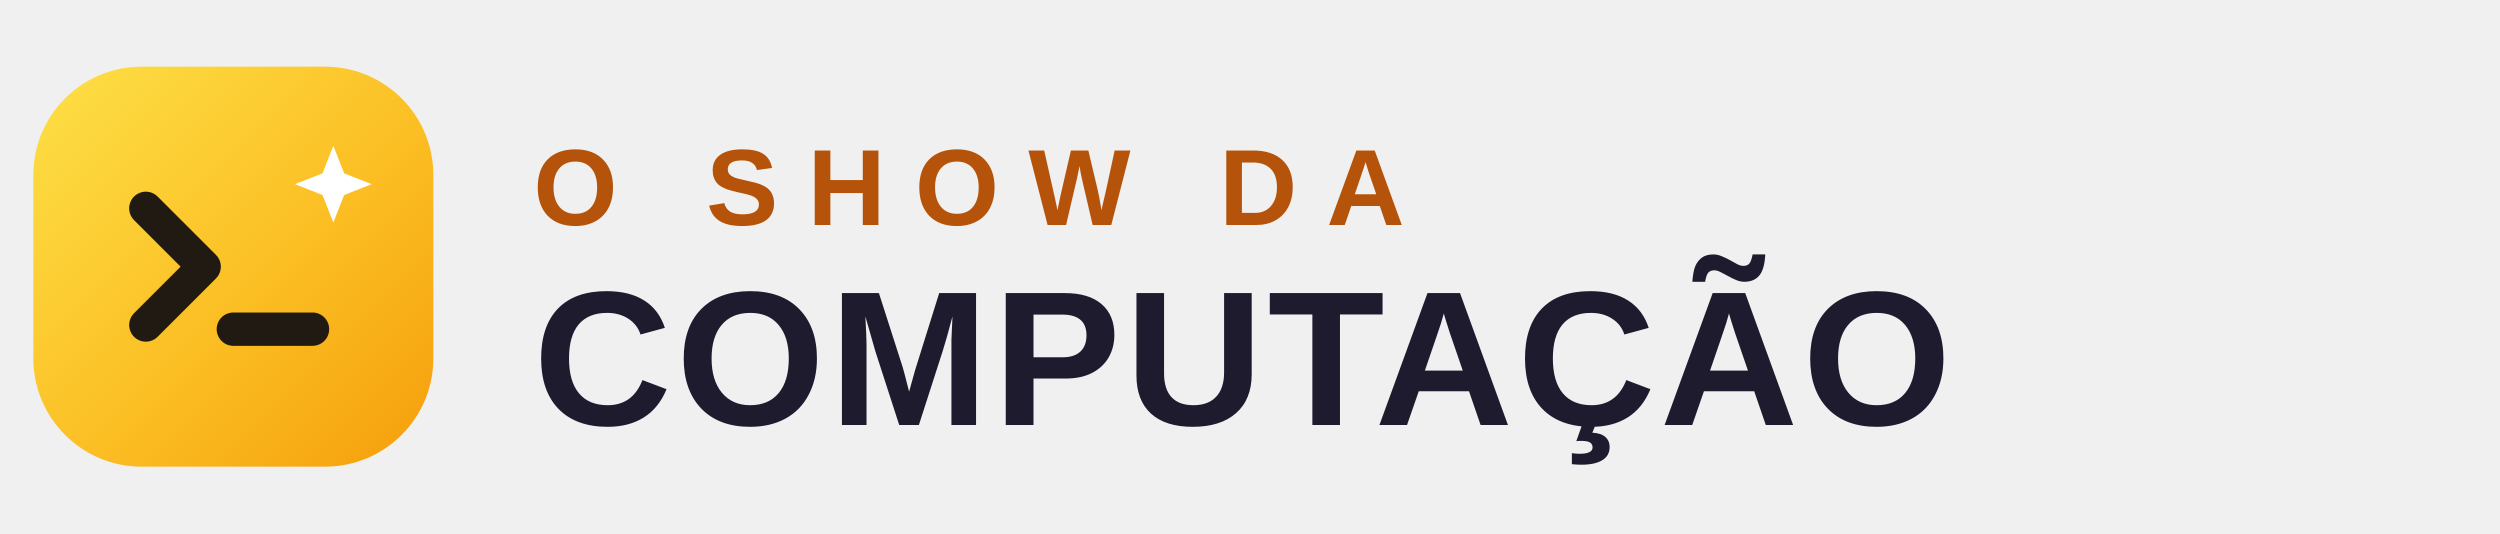
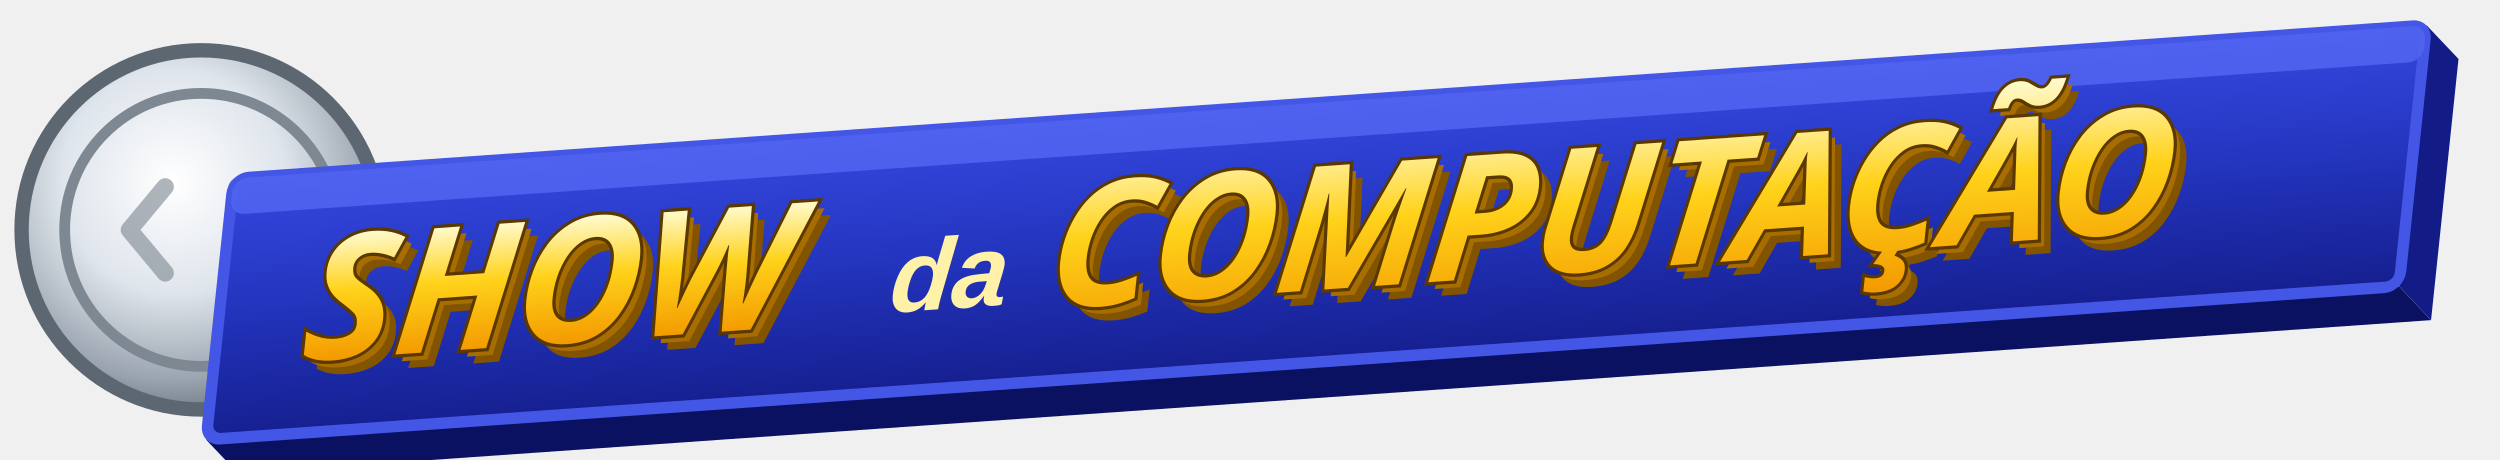
- <svg xmlns="http://www.w3.org/2000/svg" viewBox="0 0 300 64" role="img" aria-label="O Show da Computação">
+ <svg xmlns="http://www.w3.org/2000/svg" viewBox="0 0 348 64" role="img" aria-label="O Show da Computação">
  <defs>
-     <linearGradient id="osdcGoldWL" x1="0" y1="0" x2="1" y2="1">
-       <stop offset="0" stop-color="#FDE047" />
-       <stop offset="0.55" stop-color="#FBBF24" />
-       <stop offset="1" stop-color="#F59E0B" />
+     <radialGradient id="wlCoin" cx="42%" cy="36%" r="72%">
+       <stop offset="0" stop-color="#ffffff" />
+       <stop offset="0.45" stop-color="#dfe5ec" />
+       <stop offset="0.8" stop-color="#9aa4af" />
+       <stop offset="1" stop-color="#616c77" />
+     </radialGradient>
+     <linearGradient id="wlYellow" x1="0" y1="0" x2="0" y2="1">
+       <stop offset="0" stop-color="#fffbd0" />
+       <stop offset="0.45" stop-color="#ffd21a" />
+       <stop offset="1" stop-color="#f39a00" />
+     </linearGradient>
+     <linearGradient id="wlBlue" x1="0" y1="0" x2="0" y2="1">
+       <stop offset="0" stop-color="#3448df" />
+       <stop offset="0.5" stop-color="#2334bd" />
+       <stop offset="1" stop-color="#151f8f" />
    </linearGradient>
  </defs>
-   <g transform="translate(4 8)">
-     <rect x="0" y="0" width="48" height="48" rx="13" fill="url(#osdcGoldWL)" />
-     <path d="M13.5 17 l7 7 -7 7" fill="none" stroke="#211a12" stroke-width="4" stroke-linecap="round" stroke-linejoin="round" />
-     <line x1="24" y1="31.5" x2="33.5" y2="31.5" stroke="#211a12" stroke-width="4" stroke-linecap="round" />
-     <path d="M36 9.5 l1.3 3.3 3.3 1.3 -3.3 1.3 -1.3 3.3 -1.3 -3.3 -3.3 -1.3 3.3 -1.3z" fill="#ffffff" />
+   <circle cx="28" cy="32" r="26" fill="#5c6772" />
+   <circle cx="28" cy="32" r="24" fill="url(#wlCoin)" />
+   <circle cx="28" cy="32" r="19" fill="none" stroke="#7d8892" stroke-width="1.5" />
+   <g fill="none" stroke="#7a838d" stroke-width="2.4" stroke-linecap="round" stroke-linejoin="round" opacity="0.6">
+     <path d="M23 26 L18 32 L23 38" />
+     <path d="M33 26 L38 32 L33 38" />
  </g>
-   <text x="64" y="27" font-family="'Outfit','Segoe UI',Arial,sans-serif" font-size="13" font-weight="700" letter-spacing="3.5" fill="#B45309">O SHOW DA</text>
-   <text x="64" y="51" font-family="'Outfit','Segoe UI',Arial,sans-serif" font-size="23" font-weight="800" letter-spacing="0.5" fill="#1E1B2E">COMPUTAÇÃO</text>
+   <g transform="rotate(-4 174 32) skewX(-10)">
+     <polygon points="342,15 347,20 347,56 342,51" fill="#131c86" />
+     <polygon points="36,51 342,51 347,56 41,56" fill="#0a1160" />
+     <rect x="36" y="15" width="306" height="36" rx="2" fill="url(#wlBlue)" stroke="#4356e6" stroke-width="1.6" />
+     <rect x="36" y="15" width="306" height="5" rx="2" fill="#5063f0" opacity="0.9" />
+     <g font-family="'Arial Black','Archivo Black',Impact,sans-serif" font-weight="900" font-style="italic" font-size="24">
+       <text x="50" y="43" fill="#835400">SHOW</text>
+       <text x="49" y="42" fill="#a76d00">SHOW</text>
+       <text x="48" y="41" fill="url(#wlYellow)" stroke="#5a3800" stroke-width="0.9" paint-order="stroke">SHOW</text>
+     </g>
+     <text x="130" y="40" font-family="'Outfit','Segoe UI',Arial,sans-serif" font-size="14" font-weight="700" font-style="italic" fill="#fff2a8">da</text>
+     <g font-family="'Arial Black','Archivo Black',Impact,sans-serif" font-weight="900" font-style="italic" font-size="24">
+       <text x="154" y="43" fill="#835400">COMPUTAÇÃO</text>
+       <text x="153" y="42" fill="#a76d00">COMPUTAÇÃO</text>
+       <text x="152" y="41" fill="url(#wlYellow)" stroke="#5a3800" stroke-width="0.9" paint-order="stroke">COMPUTAÇÃO</text>
+     </g>
+   </g>
</svg>
